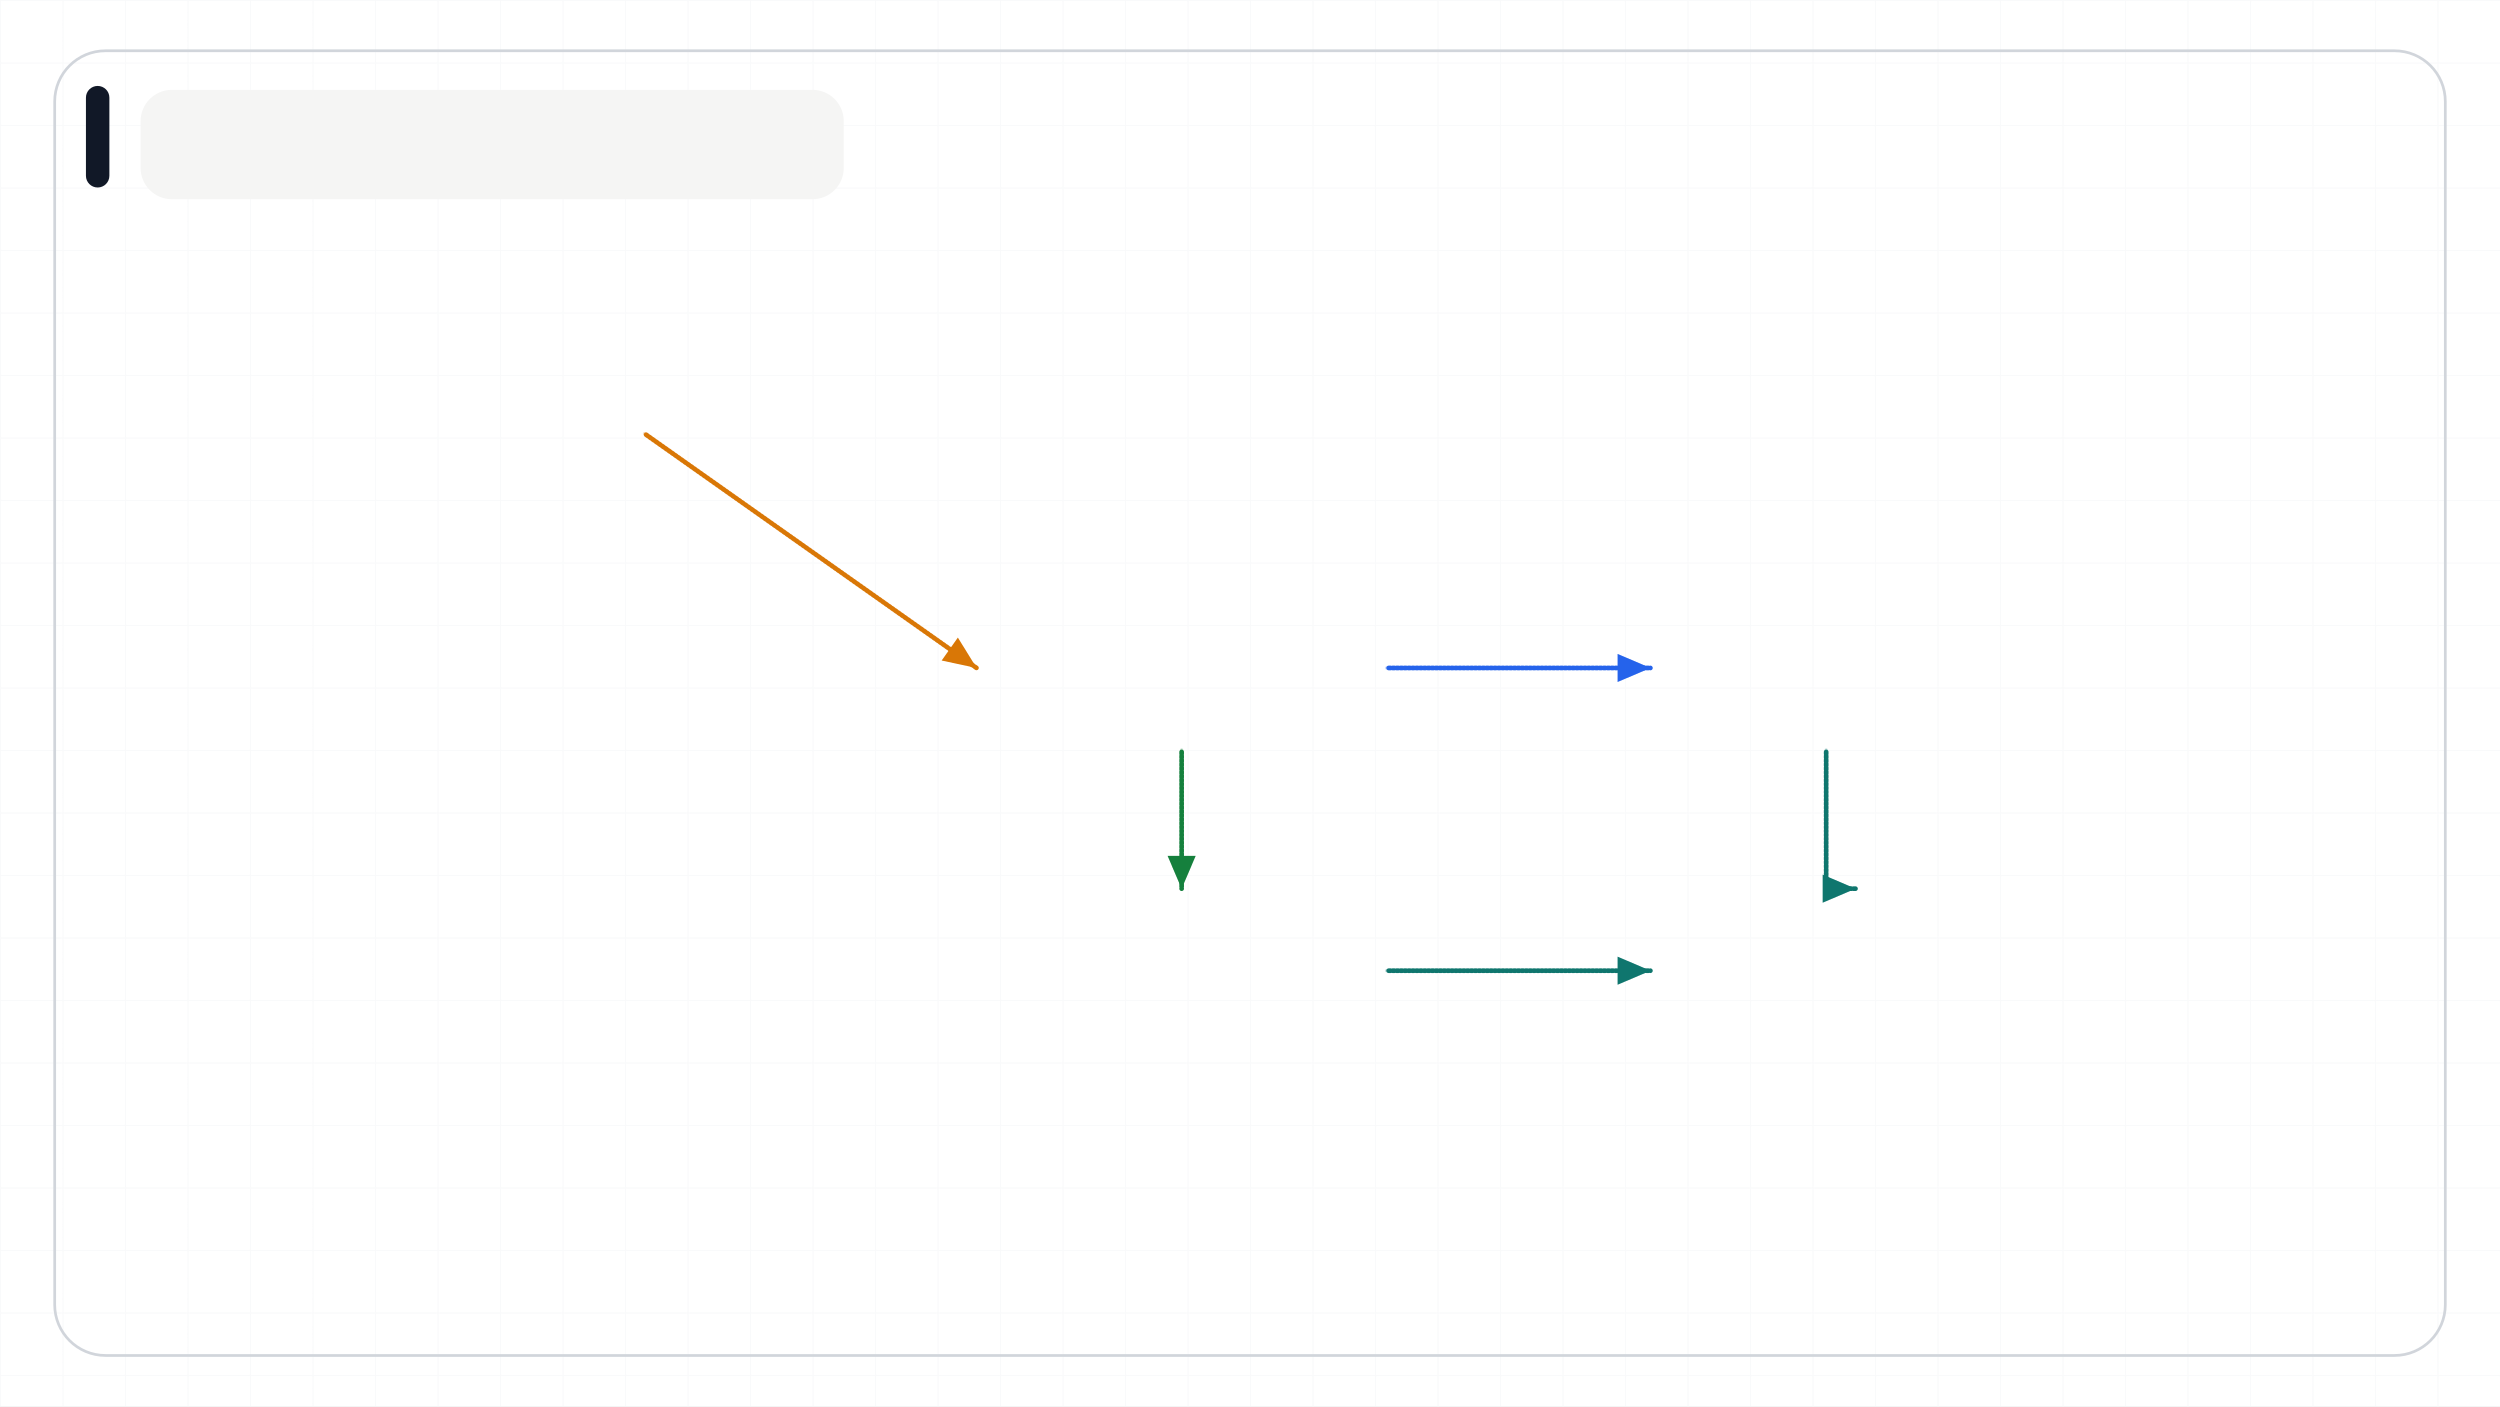
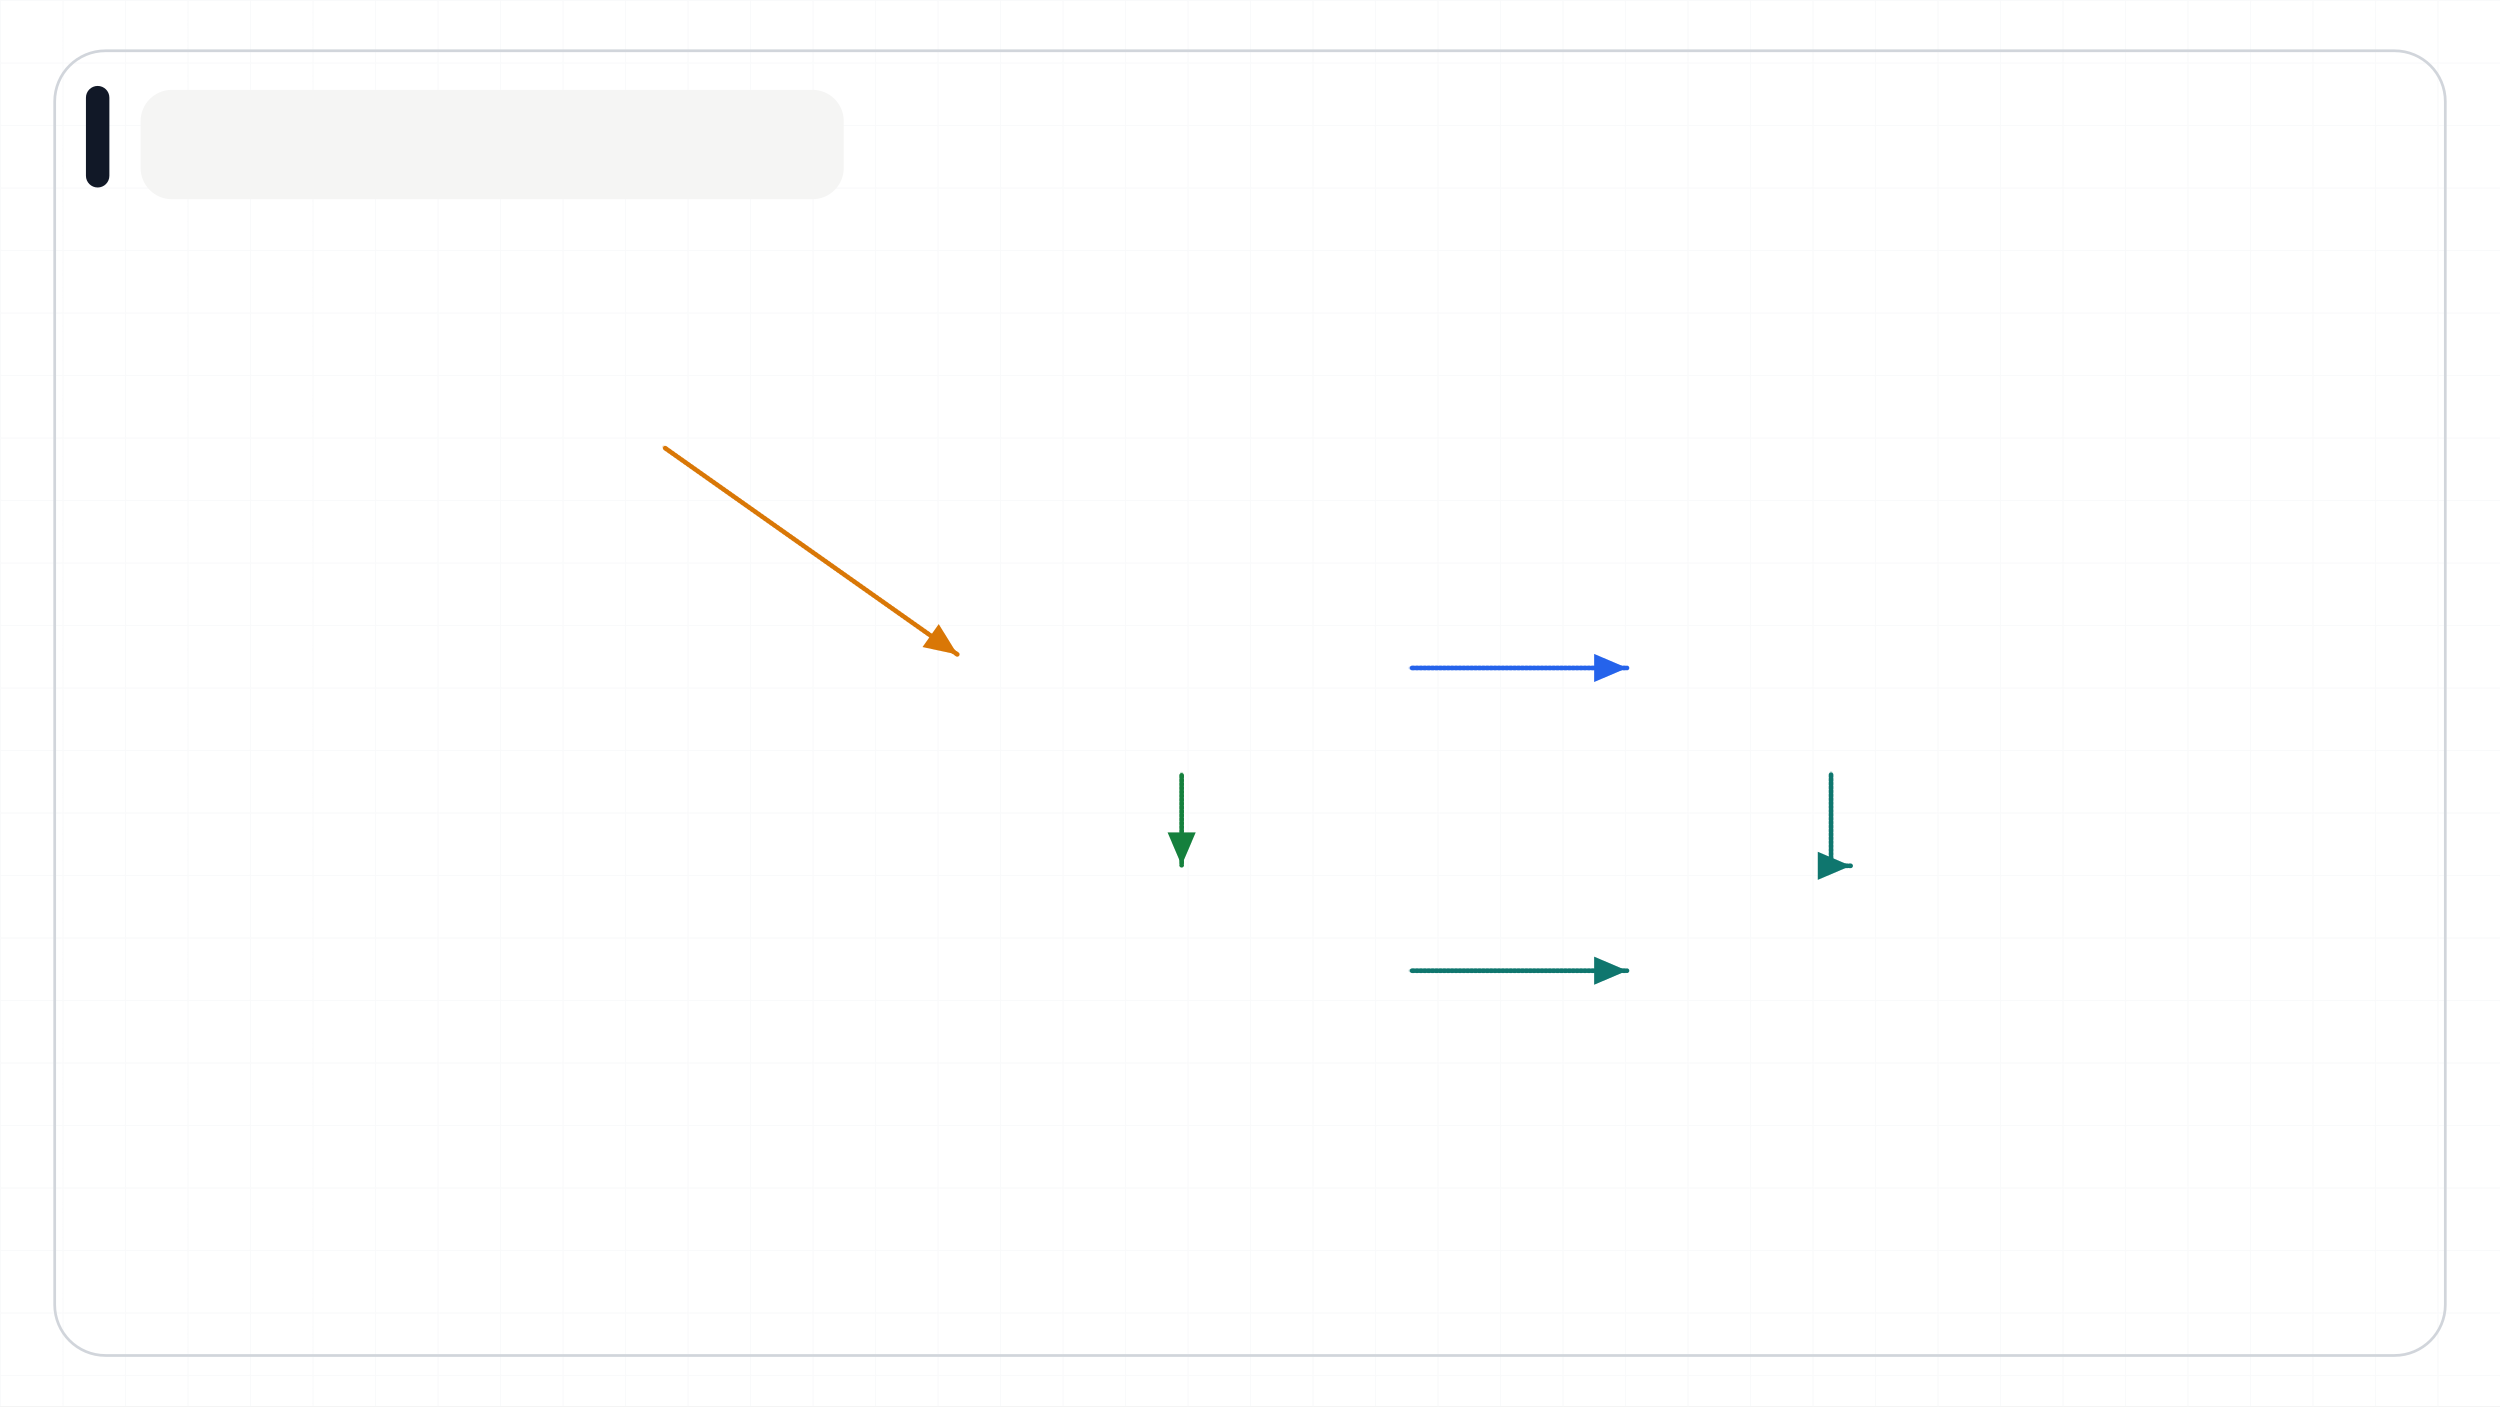
- <svg xmlns="http://www.w3.org/2000/svg" width="1280" height="720" viewBox="0 0 1280 720" role="img" aria-labelledby="diagram-title diagram-desc" data-motion-profile="subtle" data-motion-sequence="step-stagger" data-motion-edge="draw" data-motion-node="fade" data-motion-group="soft-reveal" data-motion-title="fade" data-motion-reduced="subtle">
+ <svg xmlns="http://www.w3.org/2000/svg" width="1280" height="720" viewBox="0 0 1280 720" role="img" aria-labelledby="diagram-title diagram-desc" data-motion-profile="subtle" data-motion-sequence="step-stagger" data-motion-edge="draw" data-motion-node="fade" data-motion-group="soft-reveal" data-motion-title="fade" data-motion-reduced="subtle" data-icon-system="illustrated-character-v1">
  <style>
  .title { font: 700 42px ui-sans-serif, system-ui, -apple-system, BlinkMacSystemFont, "Segoe UI", sans-serif; letter-spacing: 0; }
  .subtitle { font: 400 16px ui-sans-serif, system-ui, -apple-system, BlinkMacSystemFont, "Segoe UI", sans-serif; }
  .node-title { font: 700 18px ui-sans-serif, system-ui, -apple-system, BlinkMacSystemFont, "Segoe UI", sans-serif; }
  .node-caption { font: 400 13px ui-sans-serif, system-ui, -apple-system, BlinkMacSystemFont, "Segoe UI", sans-serif; opacity: 0.84; }
  .group-label { font: 700 14px ui-sans-serif, system-ui, -apple-system, BlinkMacSystemFont, "Segoe UI", sans-serif; text-transform: uppercase; letter-spacing: 0.08em; }
  .edge-label { font: 600 13px ui-sans-serif, system-ui, -apple-system, BlinkMacSystemFont, "Segoe UI", sans-serif; }
  .step-label { font: 700 12px ui-sans-serif, system-ui, -apple-system, BlinkMacSystemFont, "Segoe UI", sans-serif; }
  .edge-flow { stroke-linecap: round; }
  .edge-draw, .edge-base { stroke-linecap: round; stroke-linejoin: round; }
  .edge-particle { filter: url(#particle-glow); }
  .edge-arrow-particle { filter: url(#particle-glow); }
  .semantic-icon { vector-effect: non-scaling-stroke; }
  .semantic-icon-breathe { transform-box: fill-box; transform-origin: center; animation: semanticIconBreathe 2.8s ease-in-out infinite; }
  .icon-breathe-halo { pointer-events: none; filter: url(#particle-glow); }
  .node-glow, .node-burst { pointer-events: none; }
  #title-accent { transform-origin: 50px 70px; animation: titlePulse 4.8s ease-in-out infinite; }
  #title-highlight { transform-origin: 252px 74px; animation: titleSlide 5.6s ease-in-out infinite; }
  @keyframes titlePulse { 0%, 100% { opacity: 0.76; } 50% { opacity: 1; } }
  @keyframes titleSlide { 0%, 100% { transform: translateX(0); opacity: 0.9; } 50% { transform: translateX(8px); opacity: 1; } }
  @keyframes semanticIconBreathe { 0%, 100% { transform: scale(0.96); opacity: 0.72; } 50% { transform: scale(1.08); opacity: 1; } }
  @media (prefers-reduced-motion: reduce) {
    #title-accent, #title-highlight, .semantic-icon-breathe { animation: none; }
  }
</style>
  <rect width="100%" height="100%" fill="#ffffff" />
  <defs>
    <filter id="soft-glow" x="-40%" y="-40%" width="180%" height="180%">
      <feGaussianBlur stdDeviation="5" result="blur" />
      <feMerge>
        <feMergeNode in="blur" />
        <feMergeNode in="SourceGraphic" />
      </feMerge>
    </filter>
    <filter id="particle-glow" x="-80%" y="-80%" width="260%" height="260%">
      <feGaussianBlur stdDeviation="2.6" result="blur" />
      <feMerge>
        <feMergeNode in="blur" />
        <feMergeNode in="SourceGraphic" />
      </feMerge>
    </filter>
    <pattern id="grid" width="32" height="32" patternUnits="userSpaceOnUse">
      <path d="M 32 0 L 0 0 0 32" fill="none" stroke="#f3f4f6" stroke-width="1" />
    </pattern>
  </defs>
  <rect width="100%" height="100%" fill="url(#grid)" opacity="0.52" />
  <rect x="28" y="26" width="1224" height="668" rx="26" fill="none" stroke="#d1d5db" stroke-width="1.4" opacity="1.00" />
  <rect id="title-accent" x="44" y="44" width="12" height="52" rx="6" fill="#111827" />
  <rect id="title-highlight" x="72" y="46" width="360" height="56" rx="16" fill="#f5f5f4" />
  <text id="main-title" x="90" y="84" class="title" fill="#1f2937" opacity="0">
    <animate attributeName="opacity" values="0;1" dur="0.65s" begin="0.08s" fill="freeze" />
  LLM App Architecture Layers
</text>
  <text x="74" y="126" class="subtitle" fill="#6b7280" opacity="0">
    <animate attributeName="opacity" values="0;1" dur="0.65s" begin="0.28s" fill="freeze" />
  interface, orchestration, tools, data, and observability stay separated
</text>
  <g id="group-interface" class="group" opacity="0">
    <animate attributeName="opacity" values="0;1" dur="0.70s" begin="0.17s" fill="freeze" />
    <rect x="70.0" y="150.0" width="1080.0" height="100.0" rx="22" fill="#fff7ed" fill-opacity="0.34" stroke="#d97706" stroke-width="1.6" stroke-dasharray="9 8">
  </rect>
    <text x="88.0" y="180.0" class="group-label" fill="#6b7280">Interface</text>
  </g>
  <g id="group-runtime" class="group" opacity="0">
    <animate attributeName="opacity" values="0;1" dur="0.70s" begin="0.29s" fill="freeze" />
    <rect x="70.0" y="285.0" width="1080.0" height="125.0" rx="22" fill="#faf5ff" fill-opacity="0.34" stroke="#7c3aed" stroke-width="1.6" stroke-dasharray="9 8">
  </rect>
    <text x="88.0" y="315.0" class="group-label" fill="#6b7280">Runtime</text>
  </g>
  <g id="group-foundation" class="group" opacity="0">
    <animate attributeName="opacity" values="0;1" dur="0.70s" begin="0.41s" fill="freeze" />
    <rect x="70.0" y="440.0" width="1080.0" height="125.0" rx="22" fill="#f0fdf4" fill-opacity="0.34" stroke="#15803d" stroke-width="1.6" stroke-dasharray="9 8">
  </rect>
    <text x="88.0" y="470.0" class="group-label" fill="#6b7280">Data + Ops</text>
  </g>
  <defs>
    <marker id="arrow-1" markerWidth="10" markerHeight="10" refX="7" refY="3" orient="auto" markerUnits="strokeWidth">
      <path d="M 0 0 L 7 3 L 0 6 z" fill="#d97706" />
    </marker>
  </defs>
  <g class="edge" data-role="actor">
-     <path class="edge-base" d="M 330.0 222.0 L 500.0 342.0" fill="none" stroke="#d97706" stroke-width="1.7" opacity="0.24" marker-end="url(#arrow-1)" />
-     <path class="edge-draw" d="M 330.0 222.0 L 500.0 342.0" fill="none" stroke="#d97706" stroke-width="2.4" pathLength="1" stroke-dasharray="1" stroke-dashoffset="1" marker-end="url(#arrow-1)">
+     <path class="edge-base" d="M 339.8 228.9 L 490.2 335.1" fill="none" stroke="#d97706" stroke-width="1.7" opacity="0.24" marker-end="url(#arrow-1)" />
+     <path class="edge-draw" d="M 339.8 228.9 L 490.2 335.1" fill="none" stroke="#d97706" stroke-width="2.4" pathLength="1" stroke-dasharray="1" stroke-dashoffset="1" marker-end="url(#arrow-1)">
      <animate attributeName="stroke-dashoffset" values="1;0" dur="0.90s" begin="0.47s" fill="freeze" />
    </path>
    <text x="415.0" y="268.0" class="edge-label" fill="#6b7280" opacity="0">
      <animate attributeName="opacity" values="0;1" dur="0.45s" begin="0.61s" fill="freeze" />
    intent
  </text>
  </g>
  <defs>
    <marker id="arrow-2" markerWidth="10" markerHeight="10" refX="7" refY="3" orient="auto" markerUnits="strokeWidth">
      <path d="M 0 0 L 7 3 L 0 6 z" fill="#2563eb" />
    </marker>
  </defs>
  <g class="edge" data-role="tool">
-     <path class="edge-base" d="M 710.0 342.0 L 845.0 342.0" fill="none" stroke="#2563eb" stroke-width="1.7" opacity="0.24" marker-end="url(#arrow-2)" />
-     <path class="edge-draw" d="M 710.0 342.0 L 845.0 342.0" fill="none" stroke="#2563eb" stroke-width="2.4" pathLength="1" stroke-dasharray="1" stroke-dashoffset="1" marker-end="url(#arrow-2)">
+     <path class="edge-base" d="M 722.0 342.0 L 833.0 342.0" fill="none" stroke="#2563eb" stroke-width="1.7" opacity="0.24" marker-end="url(#arrow-2)" />
+     <path class="edge-draw" d="M 722.0 342.0 L 833.0 342.0" fill="none" stroke="#2563eb" stroke-width="2.4" pathLength="1" stroke-dasharray="1" stroke-dashoffset="1" marker-end="url(#arrow-2)">
      <animate attributeName="stroke-dashoffset" values="1;0" dur="0.90s" begin="0.59s" fill="freeze" />
    </path>
    <text x="777.5" y="328.0" class="edge-label" fill="#6b7280" opacity="0">
      <animate attributeName="opacity" values="0;1" dur="0.45s" begin="0.73s" fill="freeze" />
    invoke
  </text>
  </g>
  <defs>
    <marker id="arrow-3" markerWidth="10" markerHeight="10" refX="7" refY="3" orient="auto" markerUnits="strokeWidth">
      <path d="M 0 0 L 7 3 L 0 6 z" fill="#15803d" />
    </marker>
  </defs>
  <g class="edge" data-role="memory">
-     <path class="edge-base" d="M 605.0 384.0 L 605.0 455.0" fill="none" stroke="#15803d" stroke-width="1.7" opacity="0.24" marker-end="url(#arrow-3)" />
-     <path class="edge-draw" d="M 605.0 384.0 L 605.0 455.0" fill="none" stroke="#15803d" stroke-width="2.4" pathLength="1" stroke-dasharray="1" stroke-dashoffset="1" marker-end="url(#arrow-3)">
+     <path class="edge-base" d="M 605.0 396.0 L 605.0 443.0" fill="none" stroke="#15803d" stroke-width="1.7" opacity="0.24" marker-end="url(#arrow-3)" />
+     <path class="edge-draw" d="M 605.0 396.0 L 605.0 443.0" fill="none" stroke="#15803d" stroke-width="2.4" pathLength="1" stroke-dasharray="1" stroke-dashoffset="1" marker-end="url(#arrow-3)">
      <animate attributeName="stroke-dashoffset" values="1;0" dur="0.90s" begin="0.71s" fill="freeze" />
    </path>
    <text x="605.0" y="405.5" class="edge-label" fill="#6b7280" opacity="0">
      <animate attributeName="opacity" values="0;1" dur="0.45s" begin="0.85s" fill="freeze" />
    context
  </text>
  </g>
  <defs>
    <marker id="arrow-4" markerWidth="10" markerHeight="10" refX="7" refY="3" orient="auto" markerUnits="strokeWidth">
      <path d="M 0 0 L 7 3 L 0 6 z" fill="#0f766e" />
    </marker>
  </defs>
  <g class="edge" data-role="source">
-     <path class="edge-base" d="M 935.0 384.0 L 935.0 455.0 L 950.0 455.0" fill="none" stroke="#0f766e" stroke-width="1.7" opacity="0.24" marker-end="url(#arrow-4)" />
-     <path class="edge-draw" d="M 935.0 384.0 L 935.0 455.0 L 950.0 455.0" fill="none" stroke="#0f766e" stroke-width="2.4" pathLength="1" stroke-dasharray="1" stroke-dashoffset="1" marker-end="url(#arrow-4)">
+     <path class="edge-base" d="M 937.5 395.7 L 937.5 443.3 L 947.5 443.3" fill="none" stroke="#0f766e" stroke-width="1.7" opacity="0.24" marker-end="url(#arrow-4)" />
+     <path class="edge-draw" d="M 937.5 395.7 L 937.5 443.3 L 947.5 443.3" fill="none" stroke="#0f766e" stroke-width="2.4" pathLength="1" stroke-dasharray="1" stroke-dashoffset="1" marker-end="url(#arrow-4)">
      <animate attributeName="stroke-dashoffset" values="1;0" dur="0.90s" begin="0.83s" fill="freeze" />
    </path>
    <text x="942.5" y="405.5" class="edge-label" fill="#6b7280" opacity="0">
      <animate attributeName="opacity" values="0;1" dur="0.45s" begin="0.97s" fill="freeze" />
    events
  </text>
  </g>
  <defs>
    <marker id="arrow-5" markerWidth="10" markerHeight="10" refX="7" refY="3" orient="auto" markerUnits="strokeWidth">
      <path d="M 0 0 L 7 3 L 0 6 z" fill="#0f766e" />
    </marker>
  </defs>
  <g class="edge" data-role="source">
-     <path class="edge-base" d="M 710.0 497.0 L 845.0 497.0" fill="none" stroke="#0f766e" stroke-width="1.7" opacity="0.24" marker-end="url(#arrow-5)" />
-     <path class="edge-draw" d="M 710.0 497.0 L 845.0 497.0" fill="none" stroke="#0f766e" stroke-width="2.4" pathLength="1" stroke-dasharray="1" stroke-dashoffset="1" marker-end="url(#arrow-5)">
+     <path class="edge-base" d="M 722.0 497.0 L 833.0 497.0" fill="none" stroke="#0f766e" stroke-width="1.7" opacity="0.24" marker-end="url(#arrow-5)" />
+     <path class="edge-draw" d="M 722.0 497.0 L 833.0 497.0" fill="none" stroke="#0f766e" stroke-width="2.4" pathLength="1" stroke-dasharray="1" stroke-dashoffset="1" marker-end="url(#arrow-5)">
      <animate attributeName="stroke-dashoffset" values="1;0" dur="0.90s" begin="0.95s" fill="freeze" />
    </path>
    <text x="777.5" y="483.0" class="edge-label" fill="#6b7280" opacity="0">
      <animate attributeName="opacity" values="0;1" dur="0.45s" begin="1.09s" fill="freeze" />
    metrics
  </text>
  </g>
  <g id="node-ui" class="node motion-node" data-role="actor" opacity="0">
    <animate attributeName="opacity" values="0;1" dur="0.55s" begin="0.25s" fill="freeze" />
    <rect x="150.0" y="180.0" width="180.0" height="84.0" rx="7.0" fill="#fff7ed" stroke="#d97706" stroke-width="1.4" />
-     <g id="icon-ui-root" class="semantic-icon-wrap semantic-icon-root semantic-icon-file" data-icon="file" data-node-id="ui" opacity="0.94">
-       <g class="semantic-icon-file-page icon-file-page-motion" opacity="0.96">
-         <g transform="translate(189.6 222.0)">
-           <g>
-             <g transform="translate(-189.6 -222.0)">
-               <path class="semantic-icon icon-filled semantic-icon-file icon-file-sheet" d="M 177.4 205.0 H 194.4 L 201.8 212.5 V 239.0 H 177.4 Z" fill="#f9e3c8" stroke="#d97706" stroke-width="3" stroke-linecap="round" stroke-linejoin="round" />
-               <g class="icon-file-fold-motion">
-                 <path d="M 194.4 205.0 L 201.8 212.5 H 194.4 Z" fill="#f2cb9d" stroke="#d97706" stroke-width="2.2" stroke-linejoin="round" />
-                 <path d="M 194.4 205.0 V 212.5 H 201.8" fill="none" stroke="#d97706" stroke-width="2.4" stroke-linecap="round" stroke-linejoin="round" opacity="0.88" />
-               </g>
-             </g>
-           </g>
+     <g class="semantic-icon-wrap semantic-icon-character-wrap" data-icon="file" data-node-id="ui" opacity="0.98">
+       <g id="icon-ui-root" class="semantic-icon semantic-icon-illustrated-character-v1" data-semantic-role="note-write-settle" data-rest-opacity="1" transform="translate(168.8 197.6) scale(0.4872)">
+         <g class="illustrated-character-motion-shell">
+           <path id="icon-ui-page" class="illustrated-character-part illustrated-character-page" data-rest-opacity="1" d="M28 18h30l15 15v49H28z" fill="#fffdf6" stroke="#283047" stroke-width="3" stroke-linecap="round" stroke-linejoin="round" />
+           <path id="icon-ui-corner" class="illustrated-character-part illustrated-character-corner" data-rest-opacity="1" d="M58 18v16h15" fill="#c5b8f2" stroke="#283047" stroke-width="3" stroke-linecap="round" stroke-linejoin="round" />
+           <path id="icon-ui-line-1" class="illustrated-character-part illustrated-character-line-1" data-rest-opacity="1" d="M38 48h25" fill="none" stroke="#283047" stroke-width="3" stroke-linecap="round" stroke-linejoin="round" />
+           <path id="icon-ui-line-2" class="illustrated-character-part illustrated-character-line-2" data-rest-opacity="1" d="M38 57h22" fill="none" stroke="#283047" stroke-width="3" stroke-linecap="round" stroke-linejoin="round" />
+           <path id="icon-ui-line-3" class="illustrated-character-part illustrated-character-line-3" data-rest-opacity="1" d="M38 66h16" fill="none" stroke="#283047" stroke-width="3" stroke-linecap="round" stroke-linejoin="round" />
+           <circle id="icon-ui-dot" class="illustrated-character-part illustrated-character-dot" data-rest-opacity="1" cx="30" cy="74" r="5" fill="#49c99a" stroke="#283047" stroke-width="3" stroke-linecap="round" stroke-linejoin="round" />
        </g>
      </g>
    </g>
    <text x="266.4" y="208.0" text-anchor="middle" fill="#1f2937">
      <tspan x="266.4" dy="18" class="node-title">UI</tspan>
      <tspan x="266.4" dy="17" class="node-caption">chat +</tspan>
      <tspan x="266.4" dy="17" class="node-caption">admin</tspan>
    </text>
  </g>
  <g id="node-agent" class="node motion-node" data-role="agent" opacity="0">
    <animate attributeName="opacity" values="0;1" dur="0.55s" begin="0.37s" fill="freeze" />
    <rect x="500.0" y="300.0" width="210.0" height="84.0" rx="7.0" fill="#faf5ff" stroke="#7c3aed" stroke-width="1.4" />
-     <g id="icon-agent-root" class="semantic-icon-wrap semantic-icon-root semantic-icon-agent" data-icon="agent" data-node-id="agent" opacity="0.94">
-       <path id="icon-agent-shell" class="semantic-icon semantic-icon-agent icon-agent-shell" d="M 542.0 325.3            L 554.6 332.8            V 349.8            L 542.0 357.6            L 529.4 349.8            V 332.8            Z" fill="#e6d7fc" stroke="#7c3aed" stroke-width="2.8" stroke-linecap="round" stroke-linejoin="round" opacity="0.92" />
-       <path class="semantic-icon semantic-icon-agent icon-agent-circuit" d="M 542.0 332.1 V 348.1            M 535.5 338.3 H 540.3            M 543.7 341.7 H 549.1            M 537.6 347.4 H 545.7" fill="none" stroke="#7c3aed" stroke-width="2.0" stroke-linecap="round" stroke-linejoin="round" opacity="0.50" />
-       <circle id="icon-agent-core" class="icon-runtime-part icon-agent-core" cx="542.0" cy="341.7" r="3.0" fill="#7c3aed" stroke="#e6d7fc" stroke-width="1.5" opacity="0.78" />
-       <circle id="icon-agent-thought-1" class="icon-runtime-part icon-agent-thought" cx="535.9" cy="334.5" r="2.0" fill="#7c3aed" opacity="0.46" />
-       <circle id="icon-agent-thought-2" class="icon-runtime-part icon-agent-thought" cx="548.1" cy="336.6" r="1.9" fill="#7c3aed" opacity="0.38" />
-       <circle id="icon-agent-thought-3" class="icon-runtime-part icon-agent-thought" cx="538.9" cy="348.1" r="1.8" fill="#7c3aed" opacity="0.42" />
-       <path id="icon-agent-decision-token" class="icon-runtime-part icon-agent-decision-token" d="M 550.2 337.2            L 552.6 339.6            L 550.2 342.0            L 547.8 339.6            Z" fill="#7c3aed" stroke="#e6d7fc" stroke-width="1.2" opacity="0" />
+     <g class="semantic-icon-wrap semantic-icon-character-wrap" data-icon="agent" data-node-id="agent" opacity="0.98">
+       <g id="icon-agent-root" class="semantic-icon semantic-icon-illustrated-character-v1" data-semantic-role="think-decide-confirm" data-rest-opacity="1" transform="translate(526.0 317.6) scale(0.4872)">
+         <g class="illustrated-character-motion-shell">
+           <path id="icon-agent-brain-left" class="illustrated-character-part illustrated-character-brain-left" data-rest-opacity="1" d="M48 18C31 10 13 23 18 39C4 48 10 67 25 70C26 86 44 91 52 78L52 30C51 25 50 21 48 18Z" fill="#49c99a" stroke="#283047" stroke-width="3" stroke-linecap="round" stroke-linejoin="round" />
+           <path id="icon-agent-brain-right" class="illustrated-character-part illustrated-character-brain-right" data-rest-opacity="1" d="M52 18C69 10 87 23 82 39C96 48 90 67 75 70C74 86 56 91 48 78L48 30C49 25 50 21 52 18Z" fill="#c5b8f2" stroke="#283047" stroke-width="3" stroke-linecap="round" stroke-linejoin="round" />
+           <path id="icon-agent-brain-veins" class="illustrated-character-part illustrated-character-brain-veins" data-rest-opacity="1" d="M34 27c-5 6 4 9 1 16m-8 12c8-1 5 9 11 11m28-39c5 6-4 9-1 16m8 12c-8-1-5 9-11 11" fill="none" stroke="#283047" stroke-width="3" stroke-linecap="round" stroke-linejoin="round" />
+           <rect id="icon-agent-chip" class="illustrated-character-part illustrated-character-chip" data-rest-opacity="1" x="31" y="33" width="38" height="32" rx="4" fill="#fffdf6" stroke="#283047" stroke-width="3" stroke-linecap="round" stroke-linejoin="round" />
+           <text id="icon-agent-chip-label" class="illustrated-character-part illustrated-character-chip-label" data-rest-opacity="1" x="50" y="54" fill="#283047" text-anchor="middle" font-family="ui-sans-serif, system-ui" font-size="20" font-weight="700">AI</text>
+           <path id="icon-agent-signal" class="illustrated-character-part illustrated-character-signal" data-rest-opacity="1" d="M73 39h7m-7 7h10m-10 7h7" fill="none" stroke="#283047" stroke-width="3" stroke-linecap="round" stroke-linejoin="round" />
+           <path id="icon-agent-spark" class="illustrated-character-part illustrated-character-spark" data-rest-opacity="1" d="M21 20l2 5 5 2-5 2-2 5-2-5-5-2 5-2z" fill="#ffd45e" stroke="#283047" stroke-width="3" stroke-linecap="round" stroke-linejoin="round" />
+         </g>
+       </g>
    </g>
    <text x="633.0" y="328.0" text-anchor="middle" fill="#1f2937">
      <tspan x="633.0" dy="18" class="node-title">Agent</tspan>
      <tspan x="633.0" dy="18" class="node-title">Layer</tspan>
      <tspan x="633.0" dy="17" class="node-caption">plan + route</tspan>
    </text>
  </g>
  <g id="node-tools" class="node motion-node" data-role="tool" opacity="0">
    <animate attributeName="opacity" values="0;1" dur="0.55s" begin="0.49s" fill="freeze" />
    <rect x="845.0" y="300.0" width="180.0" height="84.0" rx="7.0" fill="#eff6ff" stroke="#2563eb" stroke-width="1.4" />
-     <g id="icon-tools-root" class="semantic-icon-wrap semantic-icon-root semantic-icon-tool" data-icon="tool" data-node-id="tools" opacity="0.94">
-       <rect id="icon-tools-chip" x="869.6" y="332.5" width="24.8" height="19.0" rx="4.4" fill="#cfdefc" stroke="#2563eb" stroke-width="2.8" />
-       <text id="icon-tools-glyph" x="879.5" y="344.9" text-anchor="middle" fill="#2563eb" stroke="none" font-size="10.0" font-weight="800">fx</text>
-       <circle id="icon-tools-connector" cx="891.7" cy="342.0" r="2.2" fill="#2563eb" opacity="0.72" />
-       <path id="icon-tools-spark-1" class="icon-tool-spark" d="M 895.8 334.5 L 898.5 331.5" fill="none" stroke="#2563eb" stroke-width="2.2" stroke-linecap="round" opacity="0.84" />
-       <path id="icon-tools-spark-2" class="icon-tool-spark" d="M 896.5 348.5 L 899.9 350.8" fill="none" stroke="#2563eb" stroke-width="2.2" stroke-linecap="round" opacity="0.84" />
-       <circle id="icon-tools-flash" class="icon-runtime-part" cx="896.2" cy="342.0" r="6.8" fill="none" stroke="#2563eb" stroke-width="2" opacity="0" />
+     <g class="semantic-icon-wrap semantic-icon-character-wrap" data-icon="tool" data-node-id="tools" opacity="0.98">
+       <g id="icon-tools-root" class="semantic-icon semantic-icon-illustrated-character-v1" data-semantic-role="kit-act-confirm" data-rest-opacity="1" transform="translate(863.8 317.6) scale(0.4872)">
+         <g class="illustrated-character-motion-shell">
+           <path id="icon-tools-bucket" class="illustrated-character-part illustrated-character-bucket" data-rest-opacity="1" d="M25 40h50l-5 43H30z" fill="#39b8b5" stroke="#283047" stroke-width="3" stroke-linecap="round" stroke-linejoin="round" />
+           <path id="icon-tools-lid" class="illustrated-character-part illustrated-character-lid" data-rest-opacity="1" d="M29 39c5-12 37-12 42 0z" fill="#c5b8f2" stroke="#283047" stroke-width="3" stroke-linecap="round" stroke-linejoin="round" />
+           <path id="icon-tools-handle" class="illustrated-character-part illustrated-character-handle" data-rest-opacity="1" d="M35 41c0-17 30-17 30 0" fill="none" stroke="#283047" stroke-width="3" stroke-linecap="round" stroke-linejoin="round" />
+           <path id="icon-tools-wrench" class="illustrated-character-part illustrated-character-wrench" data-rest-opacity="1" d="M55 28c6-5 13-2 15 3l-7 4 6 7-8 8-7-6-4 7c-6-2-9-9-5-15l5 4 6-6z" fill="#ffd45e" stroke="#283047" stroke-width="3" stroke-linecap="round" stroke-linejoin="round" />
+           <circle id="icon-tools-wrench-hole" class="illustrated-character-part illustrated-character-wrench-hole" data-rest-opacity="1" cx="65" cy="31" r="3" fill="#fffdf6" stroke="#283047" stroke-width="3" stroke-linecap="round" stroke-linejoin="round" />
+           <path id="icon-tools-spark" class="illustrated-character-part illustrated-character-spark" data-rest-opacity="1" d="M27 66l2 5 5 2-5 2-2 5-2-5-5-2 5-2z" fill="#ffd2b8" stroke="#283047" stroke-width="3" stroke-linecap="round" stroke-linejoin="round" />
+         </g>
+       </g>
    </g>
    <text x="961.4" y="328.0" text-anchor="middle" fill="#1f2937">
      <tspan x="961.4" dy="18" class="node-title">Tool</tspan>
      <tspan x="961.4" dy="18" class="node-title">Layer</tspan>
      <tspan x="961.4" dy="17" class="node-caption">api + code</tspan>
    </text>
  </g>
  <g id="node-data" class="node motion-node" data-role="memory" opacity="0">
    <animate attributeName="opacity" values="0;1" dur="0.55s" begin="0.61s" fill="freeze" />
    <rect x="500.0" y="455.0" width="210.0" height="84.0" rx="7.0" fill="#f0fdf4" stroke="#15803d" stroke-width="1.4" />
-     <g id="icon-data-root" class="semantic-icon-wrap semantic-icon-root semantic-icon-database" data-icon="database" data-node-id="data" opacity="0.94">
-       <ellipse id="icon-data-lid" cx="542.0" cy="486.5" rx="13.9" ry="5.8" class="semantic-icon icon-filled semantic-icon-database" stroke="#15803d" stroke-width="3" stroke-linecap="round" stroke-linejoin="round" fill="#cde9d7" />
-       <path id="icon-data-body" d="M 528.1 486.5 L 528.1 505.8            C 528.1 512.0, 555.9 512.0, 555.9 505.8            L 555.9 486.5" class="semantic-icon semantic-icon-database" fill="none" stroke="#15803d" stroke-width="3" stroke-linecap="round" stroke-linejoin="round" />
-       <path id="icon-data-layer-1" d="M 528.1 497.0 C 528.1 502.8, 555.9 502.8, 555.9 497.0" class="semantic-icon semantic-icon-database" fill="none" stroke="#15803d" stroke-width="3" stroke-linecap="round" stroke-linejoin="round" opacity="0.72" />
-       <path id="icon-data-layer-2" d="M 529.8 504.1 C 535.5 508.2, 548.5 508.2, 554.2 504.1" class="semantic-icon semantic-icon-database" fill="none" stroke="#15803d" stroke-width="3" stroke-linecap="round" stroke-linejoin="round" opacity="0.56" />
-       <circle id="icon-data-write-token" class="icon-runtime-part" cx="534.4" cy="481.0" r="2.8" fill="#15803d" opacity="0" />
-       <circle id="icon-data-flash" class="icon-runtime-part" cx="542.0" cy="498.7" r="12.2" fill="none" stroke="#15803d" stroke-width="2" opacity="0" />
+     <g class="semantic-icon-wrap semantic-icon-character-wrap" data-icon="database" data-node-id="data" opacity="0.98">
+       <g id="icon-data-root" class="semantic-icon semantic-icon-illustrated-character-v1" data-semantic-role="ingest-settle-confirm" data-rest-opacity="1" transform="translate(526.0 472.6) scale(0.4872)">
+         <g class="illustrated-character-motion-shell">
+           <path id="icon-data-hat" class="illustrated-character-part illustrated-character-hat" data-rest-opacity="1" d="M31 29c8-15 30-15 38 0l-4 8H35z" fill="#ff9e42" stroke="#283047" stroke-width="3" stroke-linecap="round" stroke-linejoin="round" />
+           <path id="icon-data-hat-band" class="illustrated-character-part illustrated-character-hat-band" data-rest-opacity="1" d="M34 35h32" fill="none" stroke="#283047" stroke-width="3" stroke-linecap="round" stroke-linejoin="round" />
+           <path id="icon-data-bucket" class="illustrated-character-part illustrated-character-bucket" data-rest-opacity="1" d="M27 43h47l-5 43H32z" fill="#39b8b5" stroke="#283047" stroke-width="3" stroke-linecap="round" stroke-linejoin="round" />
+           <path id="icon-data-handle" class="illustrated-character-part illustrated-character-handle" data-rest-opacity="1" d="M34 45c0-18 33-18 33 0" fill="none" stroke="#283047" stroke-width="3" stroke-linecap="round" stroke-linejoin="round" />
+           <path id="icon-data-liquid" class="illustrated-character-part illustrated-character-liquid" data-rest-opacity="1" d="M31 71c9-6 16 5 25 0 7-4 12 0 15 2l-2 13H32z" fill="#ff9e42" stroke="#283047" stroke-width="3" stroke-linecap="round" stroke-linejoin="round" />
+           <circle id="icon-data-bead" class="illustrated-character-part illustrated-character-bead" data-rest-opacity="1" cx="51" cy="24" r="4" fill="#ffd45e" stroke="#283047" stroke-width="3" stroke-linecap="round" stroke-linejoin="round" />
+           <path id="icon-data-check" class="illustrated-character-part illustrated-character-check" data-rest-opacity="1" d="M47 56l5 5 10-11" fill="none" stroke="#283047" stroke-width="3" stroke-linecap="round" stroke-linejoin="round" />
+           <path id="icon-data-spill" class="illustrated-character-part illustrated-character-spill" data-rest-opacity="1" d="M25 86c8-2 15 2 23 0 9-2 17 4 29 1-2 10-14 11-25 9-14 3-27 0-27-10z" fill="#ff9e42" stroke="#283047" stroke-width="3" stroke-linecap="round" stroke-linejoin="round" />
+         </g>
+       </g>
    </g>
    <text x="633.0" y="483.0" text-anchor="middle" fill="#1f2937">
      <tspan x="633.0" dy="18" class="node-title">Data Layer</tspan>
      <tspan x="633.0" dy="17" class="node-caption">memory + db</tspan>
    </text>
  </g>
  <g id="node-observe" class="node motion-node" data-role="source" opacity="0">
    <animate attributeName="opacity" values="0;1" dur="0.55s" begin="0.73s" fill="freeze" />
    <rect x="845.0" y="455.0" width="210.0" height="84.0" rx="7.0" fill="#f0fdfa" stroke="#0f766e" stroke-width="1.4" />
-     <g id="icon-observe-root" class="semantic-icon-wrap semantic-icon-root semantic-icon-search" data-icon="search" data-node-id="observe" opacity="0.94">
-       <circle id="icon-observe-lens" cx="884.3" cy="494.3" r="9.2" class="semantic-icon icon-filled semantic-icon-search" stroke="#0f766e" stroke-width="3" stroke-linecap="round" stroke-linejoin="round" fill="#cce7e4" />
-       <path id="icon-observe-handle" d="M 892.1 502.1 L 902.6 512.6" class="semantic-icon semantic-icon-search" fill="none" stroke="#0f766e" stroke-width="3" stroke-linecap="round" stroke-linejoin="round" />
-       <path id="icon-observe-scan" class="icon-runtime-part" d="M 876.5 489.5 L 890.4 501.8" fill="none" stroke="#0f766e" stroke-width="2.8" stroke-linecap="round" opacity="0" />
-       <circle id="icon-observe-result-1" class="icon-runtime-part" cx="881.4" cy="493.3" r="2.2" fill="#0f766e" opacity="0" />
-       <circle id="icon-observe-result-2" class="icon-runtime-part" cx="887.3" cy="496.7" r="1.9" fill="#0f766e" opacity="0" />
-       <circle id="icon-observe-target" class="icon-runtime-part" cx="890.1" cy="493.6" r="3.7" fill="none" stroke="#0f766e" stroke-width="2" opacity="0" />
+     <g class="semantic-icon-wrap semantic-icon-character-wrap" data-icon="search" data-node-id="observe" opacity="0.98">
+       <g id="icon-observe-root" class="semantic-icon semantic-icon-illustrated-character-v1" data-semantic-role="scout-scan-find" data-rest-opacity="1" transform="translate(871.0 472.6) scale(0.4872)">
+         <g class="illustrated-character-motion-shell">
+           <circle id="icon-observe-lens" class="illustrated-character-part illustrated-character-lens" data-rest-opacity="1" cx="45" cy="46" r="23" fill="#83d9ed" stroke="#283047" stroke-width="3" stroke-linecap="round" stroke-linejoin="round" />
+           <path id="icon-observe-lens-shine" class="illustrated-character-part illustrated-character-lens-shine" data-rest-opacity="1" d="M31 40c4-9 13-14 23-12" fill="none" stroke="#283047" stroke-width="3" stroke-linecap="round" stroke-linejoin="round" />
+           <path id="icon-observe-scan" class="illustrated-character-part illustrated-character-scan" data-rest-opacity="1" d="M25 46h40" fill="none" stroke="#283047" stroke-width="3" stroke-linecap="round" stroke-linejoin="round" />
+           <path id="icon-observe-handle" class="illustrated-character-part illustrated-character-handle" data-rest-opacity="1" d="M61 62l16 16" fill="none" stroke="#283047" stroke-width="3" stroke-linecap="round" stroke-linejoin="round" />
+           <path id="icon-observe-marker" class="illustrated-character-part illustrated-character-marker" data-rest-opacity="1" d="M45 33c-6 0-10 4-10 10 0 8 10 17 10 17s10-9 10-17c0-6-4-10-10-10z" fill="#ffd2b8" stroke="#283047" stroke-width="3" stroke-linecap="round" stroke-linejoin="round" />
+           <circle id="icon-observe-marker-dot" class="illustrated-character-part illustrated-character-marker-dot" data-rest-opacity="1" cx="45" cy="43" r="3" fill="#fffdf6" stroke="#283047" stroke-width="3" stroke-linecap="round" stroke-linejoin="round" />
+           <path id="icon-observe-spark" class="illustrated-character-part illustrated-character-spark" data-rest-opacity="1" d="M77 22l2 5 5 2-5 2-2 5-2-5-5-2 5-2z" fill="#ffd45e" stroke="#283047" stroke-width="3" stroke-linecap="round" stroke-linejoin="round" />
+         </g>
+       </g>
    </g>
    <text x="978.0" y="483.0" text-anchor="middle" fill="#1f2937">
      <tspan x="978.0" dy="18" class="node-title">Observability</tspan>
      <tspan x="978.0" dy="17" class="node-caption">trace + eval</tspan>
    </text>
  </g>
</svg>
